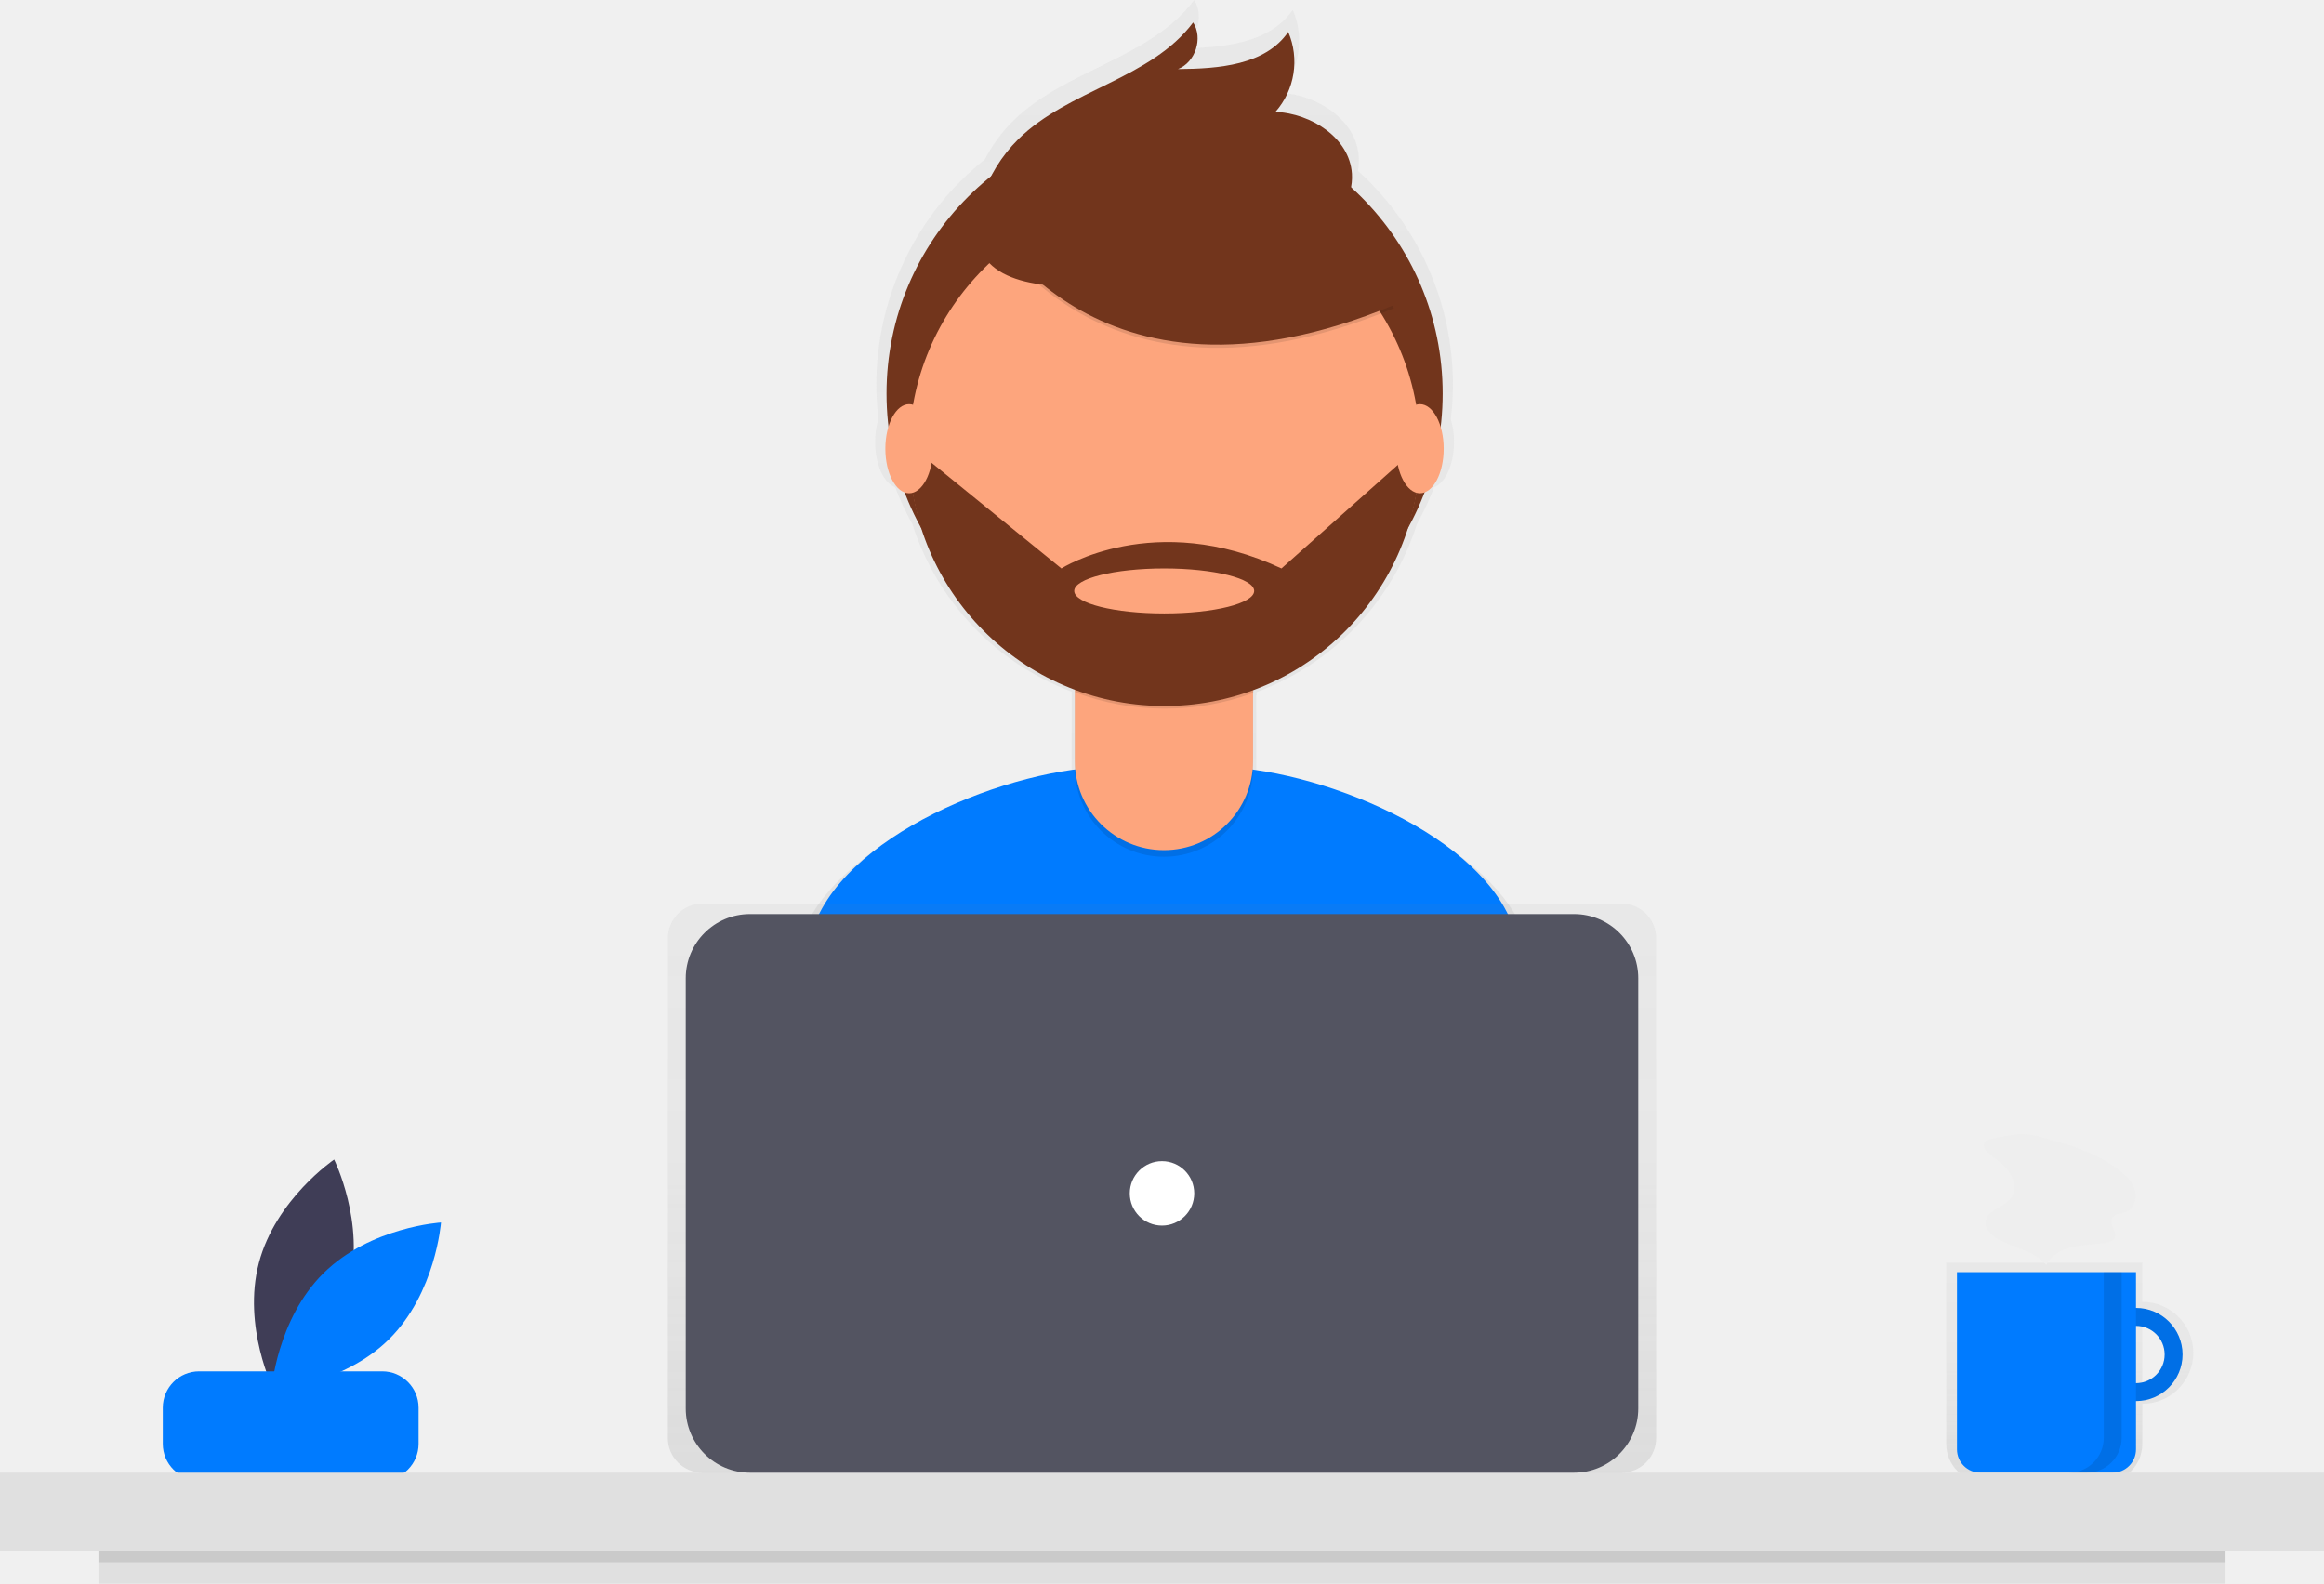
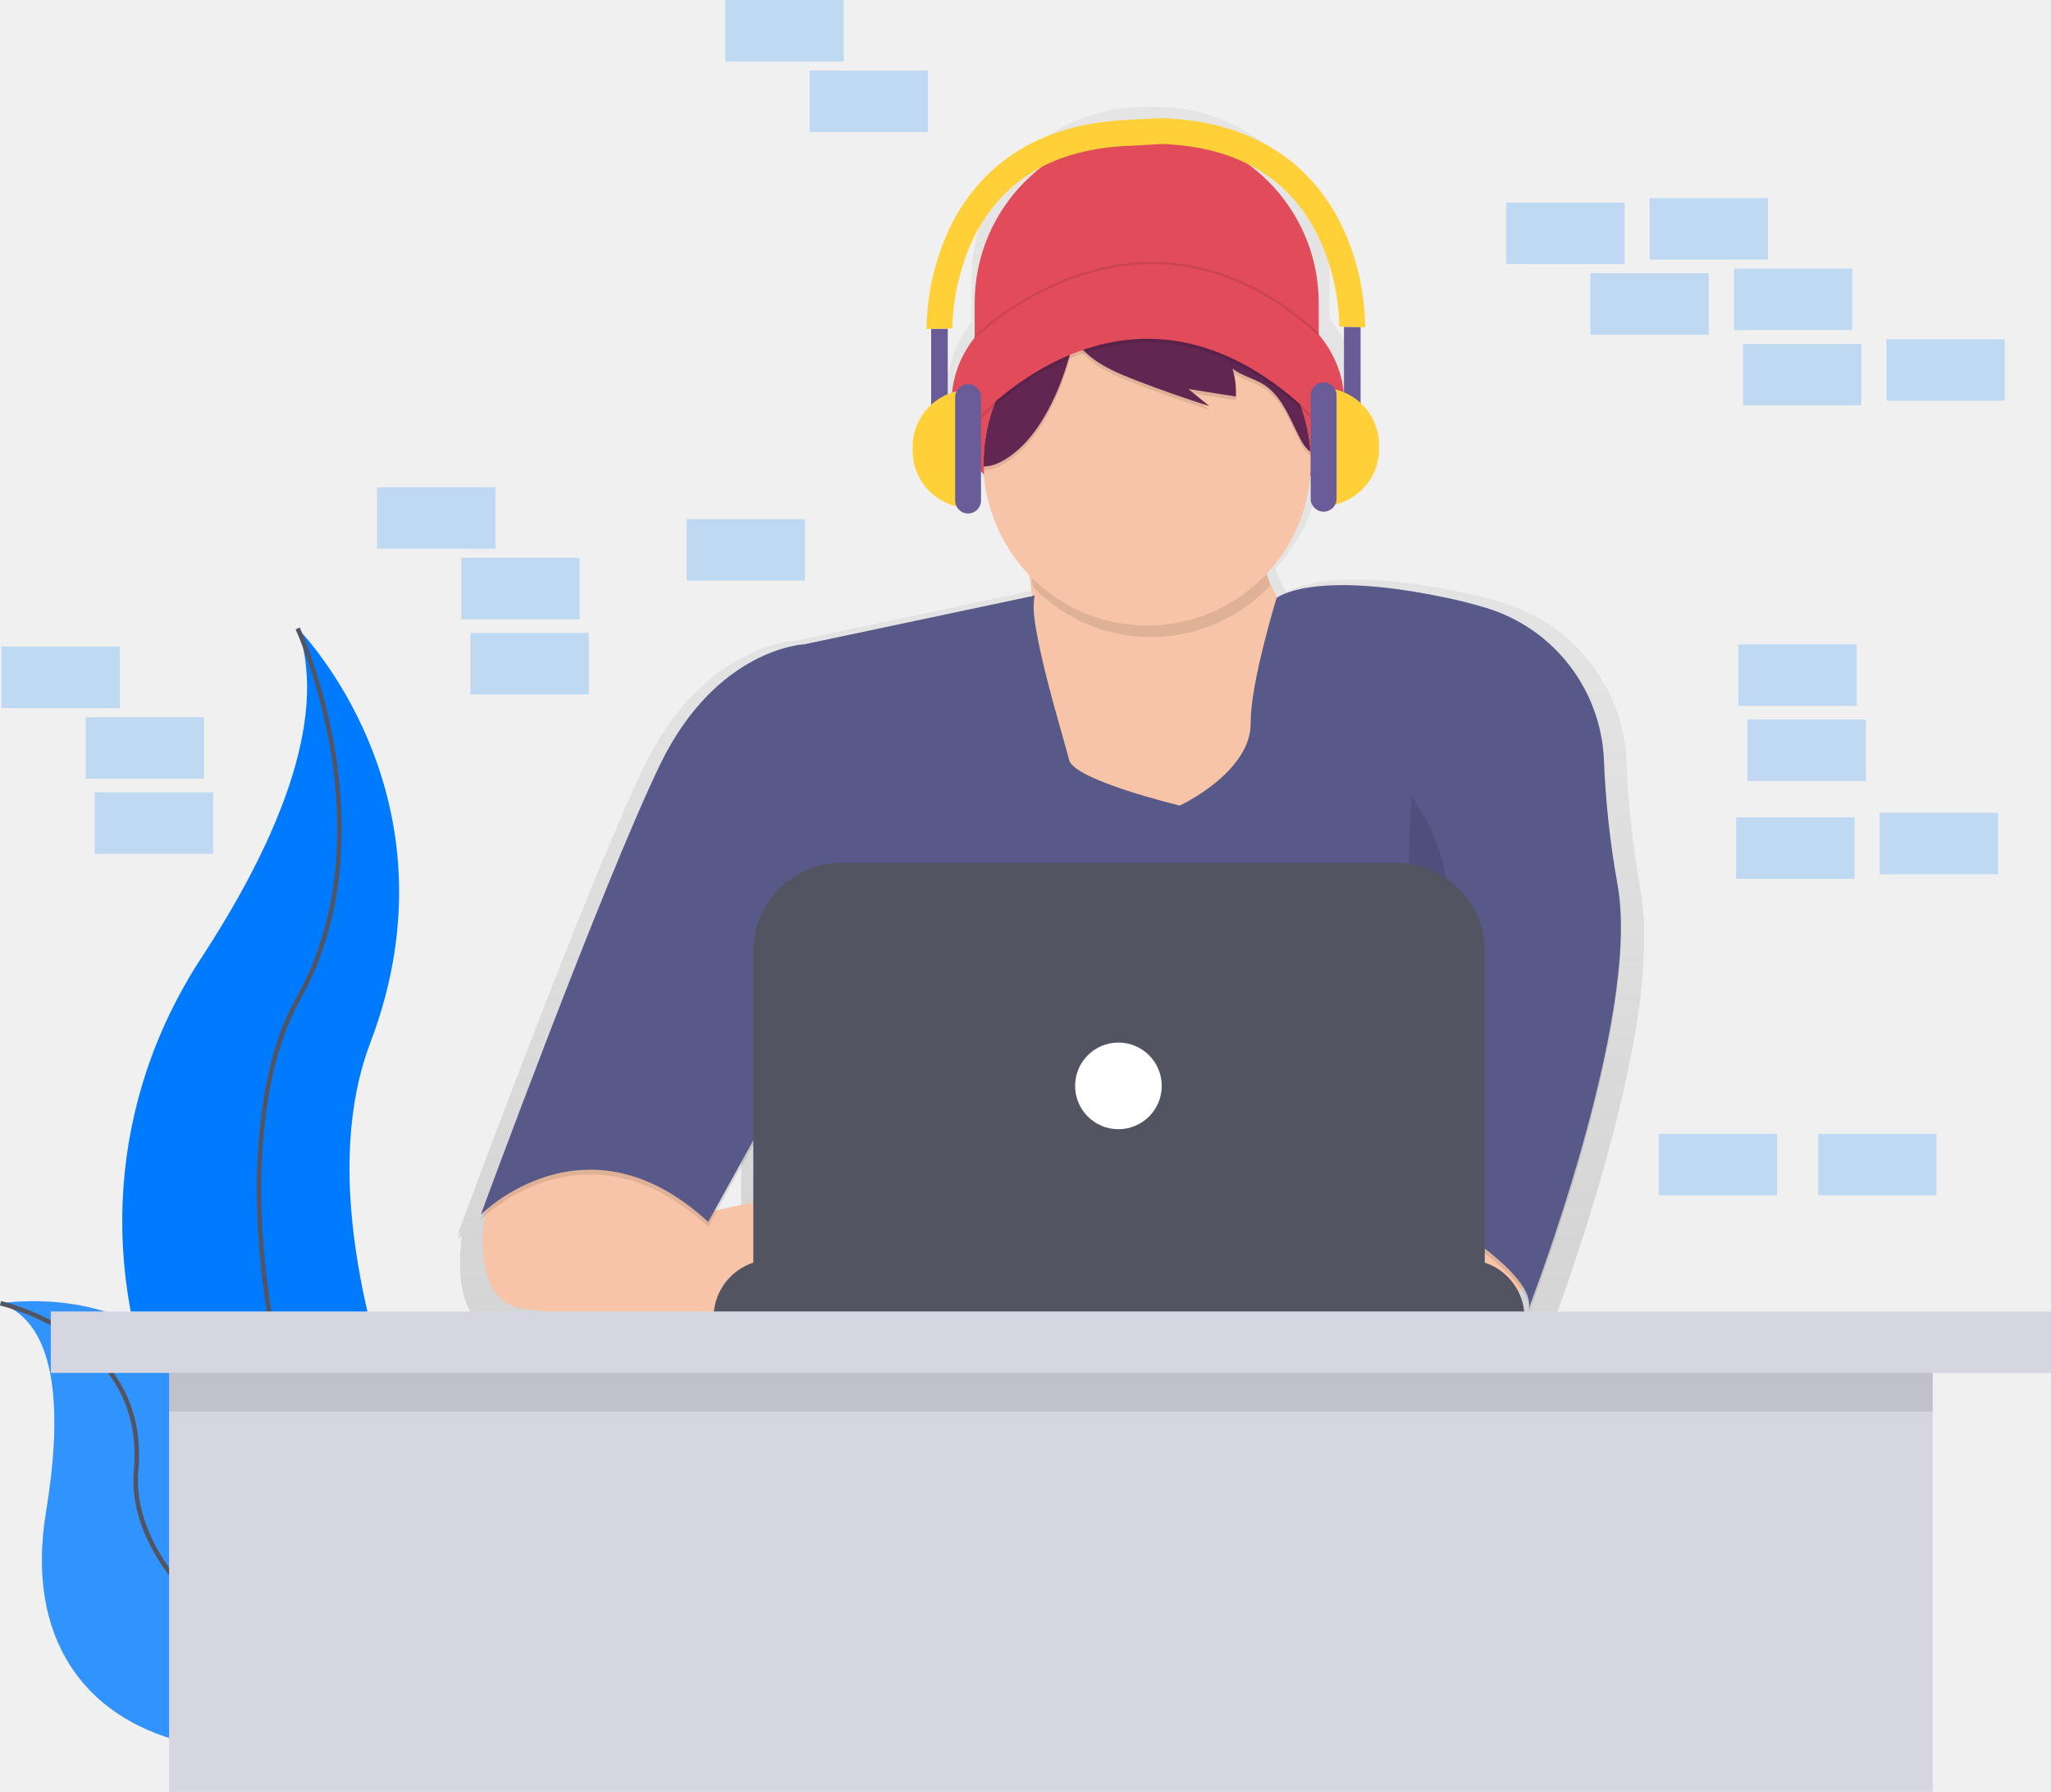
- <svg xmlns="http://www.w3.org/2000/svg" xmlns:xlink="http://www.w3.org/1999/xlink" id="e2165270-d70d-4354-9ac9-1848d055b0c2" data-name="Layer 1" width="971.44" height="662" viewBox="0 0 971.44 662">
+ <svg xmlns="http://www.w3.org/2000/svg" id="6088ba52-b752-42bb-ac91-0a74df332082" data-name="Layer 1" width="900.94" height="787" viewBox="0 0 900.94 787">
  <defs>
-     <linearGradient id="afa9b5ae-644d-481c-a512-b5b81b77e42b" x1="979.446" y1="738.59" x2="979.446" y2="646.785" gradientUnits="userSpaceOnUse">
+     <linearGradient id="33dd52eb-d837-4874-aadb-63a17bd6edfc" x1="611.05" y1="646" x2="611.05" y2="103.5" gradientUnits="userSpaceOnUse">
      <stop offset="0" stop-color="gray" stop-opacity="0.25" />
-       <stop offset="0.535" stop-color="gray" stop-opacity="0.12" />
+       <stop offset="0.54" stop-color="gray" stop-opacity="0.12" />
      <stop offset="1" stop-color="gray" stop-opacity="0.1" />
    </linearGradient>
-     <linearGradient id="bf9220ea-365d-417c-960f-9ff5535a2d22" x1="600.652" y1="650.105" x2="600.652" y2="119" xlink:href="#afa9b5ae-644d-481c-a512-b5b81b77e42b" />
-     <linearGradient id="b4202d31-0de8-4369-b735-813ee4300deb" x1="485.72" y1="615.598" x2="485.72" y2="377.704" xlink:href="#afa9b5ae-644d-481c-a512-b5b81b77e42b" />
  </defs>
-   <path d="M260.114,656.809c-6.985,26.598-31.459,43.22-31.459,43.22s-13.15-26.502-6.166-53.1,31.459-43.22,31.459-43.22S267.098,630.211,260.114,656.809Z" transform="translate(-114.2798 -119)" fill="#3f3d56" />
-   <path d="M249.52,651.183c-19.563,19.327-21.751,48.831-21.751,48.831s29.528-1.831,49.091-21.159,21.751-48.831,21.751-48.831S269.082,631.855,249.52,651.183Z" transform="translate(-114.2798 -119)" fill="#007bff" />
-   <rect x="68.053" y="573.241" width="106.916" height="45.496" rx="15.198" fill="#007bff" />
-   <g opacity="0.7">
-     <path d="M1009.774,663.178V646.785H927.805V722.606a15.984,15.984,0,0,0,15.984,15.984h50.001a15.984,15.984,0,0,0,15.984-15.984V705.802a21.312,21.312,0,0,0,0-42.624Zm0,34.427v-26.23a13.115,13.115,0,0,1,0,26.23Z" transform="translate(-114.2798 -119)" fill="url(#afa9b5ae-644d-481c-a512-b5b81b77e42b)" />
+   <rect x="763.63" y="283" width="52" height="27" fill="#007bff" opacity="0.2" />
+   <rect x="767.63" y="316" width="52" height="27" fill="#007bff" opacity="0.2" />
+   <rect x="724.63" y="87" width="52" height="27" fill="#007bff" opacity="0.2" />
+   <rect x="761.63" y="118" width="52" height="27" fill="#007bff" opacity="0.2" />
+   <rect x="661.63" y="89" width="52" height="27" fill="#007bff" opacity="0.2" />
+   <rect x="828.63" y="149" width="52" height="27" fill="#007bff" opacity="0.2" />
+   <rect x="765.63" y="151" width="52" height="27" fill="#007bff" opacity="0.2" />
+   <rect x="698.63" y="120" width="52" height="27" fill="#007bff" opacity="0.2" />
+   <rect x="825.63" y="357" width="52" height="27" fill="#007bff" opacity="0.2" />
+   <rect x="762.63" y="359" width="52" height="27" fill="#007bff" opacity="0.2" />
+   <path d="M280.17,332.5s73.29,73.29,31.92,182S383,804.14,383,804.14s-1.2-.18-3.43-.57C229.05,777,154.26,604.85,238,477,269.08,429.41,294.62,373.64,280.17,332.5Z" transform="translate(-149.42 -56.5)" fill="#007bff" />
+   <path d="M280.17,332.5s41.37,89.84,0,163.12-7.09,279,102.84,308.52" transform="translate(-149.42 -56.5)" fill="none" stroke="#535461" stroke-miterlimit="10" stroke-width="2" />
+   <path d="M149.63,628.92s83.63-13.32,91.25,61.63S401.7,775.89,401.7,775.89s-1,.68-2.87,1.91c-126.49,83-247.4,52.89-229.17-57.36C176.43,679.45,175.87,638.28,149.63,628.92Z" transform="translate(-149.42 -56.5)" fill="#007bff" />
+   <path d="M149.63,628.92s83.63-13.32,91.25,61.63S401.7,775.89,401.7,775.89s-1,.68-2.87,1.91c-126.49,83-247.4,52.89-229.17-57.36C176.43,679.45,175.87,638.28,149.63,628.92Z" transform="translate(-149.42 -56.5)" fill="#f5f5f5" opacity="0.2" />
+   <path d="M149.63,628.92s64.91,14.25,59.58,73.27S305.61,832,401.7,775.89" transform="translate(-149.42 -56.5)" fill="none" stroke="#535461" stroke-miterlimit="10" stroke-width="2" />
+   <rect x="0.63" y="284" width="52" height="27" fill="#007bff" opacity="0.2" />
+   <rect x="37.63" y="315" width="52" height="27" fill="#007bff" opacity="0.2" />
+   <rect x="318.63" width="52" height="27" fill="#007bff" opacity="0.2" />
+   <rect x="728.63" y="498" width="52" height="27" fill="#007bff" opacity="0.2" />
+   <rect x="41.63" y="348" width="52" height="27" fill="#007bff" opacity="0.2" />
+   <rect x="355.63" y="31" width="52" height="27" fill="#007bff" opacity="0.2" />
+   <rect x="165.63" y="214" width="52" height="27" fill="#007bff" opacity="0.2" />
+   <rect x="202.63" y="245" width="52" height="27" fill="#007bff" opacity="0.2" />
+   <rect x="301.63" y="228" width="52" height="27" fill="#007bff" opacity="0.2" />
+   <rect x="206.63" y="278" width="52" height="27" fill="#007bff" opacity="0.2" />
+   <rect x="798.63" y="498" width="52" height="27" fill="#007bff" opacity="0.2" />
+   <path d="M870.07,447.61a412.25,412.25,0,0,1-6.18-56.71h0a76,76,0,0,0-53.46-69.38c-5.46-1.68-11.47-3.25-18.11-4.66-58.2-12.36-75.88-1.57-77.89-.15A74.63,74.63,0,0,1,710,307.1c-.1-.34-.19-.68-.29-1a74.51,74.51,0,0,0,19.91-44.89c9.71-9.84,15.38-21.72,15.38-34.51,0-11-4.2-21.32-11.55-30.25V179.07a75.57,75.57,0,0,0-75.57-75.57h-6.13a75.57,75.57,0,0,0-75.57,75.57v18.73c-6.67,8.61-10.45,18.44-10.45,28.88,0,12.52,5.44,24.16,14.78,33.88a74.52,74.52,0,0,0,20.74,46.34c.41,2.84.83,5.89,1.24,9.11L498.39,338s-40.14,1.65-66,55C410.52,438.19,367,554.29,354.11,588.85h0c-2.33,6.26-3.65,9.85-3.65,9.85s.43-.43,1.24-1.17l-1.24,3.37s.63-.64,1.83-1.69c-1.82,14.46-2.08,39.29,16.86,42.38,15.88,2.59,56.8,3.66,87.71,4.09v0H459c20.49.27,36.08.27,36.08.27v-.27H827.52v-3.41a22.91,22.91,0,0,0-1.83-9l.46-.56a18.25,18.25,0,0,1,3.45,8,8,8,0,0,1-.16.84l.2-.51a8.56,8.56,0,0,1-.2,2.71s42.65-109.89,42.19-175.51A111.17,111.17,0,0,0,870.07,447.61ZM604.22,330.86a76.25,76.25,0,0,1-1.06-9.48s0-.06,0-.09C603.53,324.38,603.89,327.58,604.22,330.86ZM475,566.9v26.19L458.6,596.6Z" transform="translate(-149.42 -56.5)" fill="url(#33dd52eb-d837-4874-aadb-63a17bd6edfc)" />
+   <path d="M503.71,57.57h0a75.57,75.57,0,0,1,75.57,75.57v32.24a0,0,0,0,1,0,0H428.14a0,0,0,0,1,0,0V133.14A75.57,75.57,0,0,1,503.71,57.57Z" fill="#e14b5a" />
+   <ellipse cx="504.24" cy="175.95" rx="86.14" ry="59.19" fill="#e14b5a" />
+   <path d="M598.44,289.79s18,94.07,0,119.44,55,35.41,55,35.41L729,417.16l10.57-67.65s-46-25.9-36.47-78.22Z" transform="translate(-149.42 -56.5)" fill="#f7c4a7" />
+   <path d="M821.46,606.89s4.76,20.61-21.14,24.31a146.45,146.45,0,0,1-46.08-.55l-5.71-51.77h60.25Z" transform="translate(-149.42 -56.5)" fill="#f7c4a7" />
+   <path d="M364.12,580.51S352.68,627,378.58,631.2s121,4.23,121,4.23v-55l-43.06,9.2L416.1,550.87Z" transform="translate(-149.42 -56.5)" fill="#f7c4a7" />
+   <path d="M604,320.18l-101.21,21.4s-38.58,1.59-63.42,52.85-78.75,197.66-78.75,197.66,46-46.51,99.89,3.17l35.94-65-7.93,103.06H767V584.69s58.13,31.18,53.91,48.62c0,0,49.75-128.18,39-186.43a396.18,396.18,0,0,1-5.94-54.5h0a73,73,0,0,0-51.38-66.67c-5.24-1.61-11-3.12-17.4-4.47-59.72-12.68-75,0-75,0s-11.57,37.64-11.36,54.7c.26,21.93-31.18,36.47-31.18,36.47s-46.51-11.1-48.62-20.08S600.28,330.75,604,320.18Z" transform="translate(-149.42 -56.5)" opacity="0.1" />
+   <path d="M604,318.07l-101.21,21.4s-38.58,1.59-63.42,52.85S360.61,590,360.61,590s46-46.51,99.89,3.17l35.94-65L488.51,631.2H767V582.58s58.13,31.18,53.91,48.62c0,0,49.75-128.18,39-186.43a396.18,396.18,0,0,1-5.94-54.5h0a73,73,0,0,0-51.38-66.67c-5.24-1.61-11-3.12-17.4-4.47-59.72-12.68-75,0-75,0s-11.57,37.64-11.36,54.7c.26,21.93-31.18,36.47-31.18,36.47s-46.51-11.1-48.62-20.08S600.28,328.64,604,318.07Z" transform="translate(-149.42 -56.5)" fill="#575988" />
+   <path d="M707.42,313.58a71.53,71.53,0,0,1-2.76-37.52L600,294.55s1.51,7.91,3.22,19.76a71.86,71.86,0,0,0,104.18-.73Z" transform="translate(-149.42 -56.5)" opacity="0.1" />
+   <path d="M725.27,259.67a71.88,71.88,0,0,1-143.73,1.74c0-.58,0-1.16,0-1.74a71.89,71.89,0,0,1,40.29-64.59q3.23-1.58,6.64-2.84a72.39,72.39,0,0,1,37-3.44h0a71.82,71.82,0,0,1,59.61,66.1Q725.27,257.27,725.27,259.67Z" transform="translate(-149.42 -56.5)" fill="#f7c4a7" />
+   <g opacity="0.1">
+     <path d="M628.36,193.93l.1-.06q-3.41,1.26-6.64,2.84a71.89,71.89,0,0,0-40.29,64.59c0,.58,0,1.16,0,1.74a16,16,0,0,0,6.45-1.55c17.52-8.18,28-33.2,32.16-50.65C621.64,204.59,623.05,197.55,628.36,193.93Z" transform="translate(-149.42 -56.5)" />
+     <path d="M683.37,195.94a71.28,71.28,0,0,0-17.87-5.51,23.06,23.06,0,0,1,12.83,8.06,32.86,32.86,0,0,1,3.93,7,72.07,72.07,0,0,0-60.45,1.25c4.51,9.89,18.5,15.28,27.84,18.89q15.34,5.92,31,10.83l-9.24-7.5,20.87,3.32a36.15,36.15,0,0,0-1.46-12.3c4,3.22,9.3,4.3,13.64,7,8.13,5.13,11.52,15,15.95,23.55,1.17,2.26,2.55,4.57,4.66,6A71.91,71.91,0,0,0,683.37,195.94Z" transform="translate(-149.42 -56.5)" />
  </g>
-   <path d="M1007.137,665.744a19.459,19.459,0,1,0,19.459,19.459A19.459,19.459,0,0,0,1007.137,665.744Zm0,31.433a11.975,11.975,0,1,1,11.975-11.975A11.975,11.975,0,0,1,1007.137,697.178Z" transform="translate(-114.2798 -119)" fill="#007bff" />
-   <path d="M1007.137,665.744a19.459,19.459,0,1,0,19.459,19.459A19.459,19.459,0,0,0,1007.137,665.744Zm0,31.433a11.975,11.975,0,1,1,11.975-11.975A11.975,11.975,0,0,1,1007.137,697.178Z" transform="translate(-114.2798 -119)" opacity="0.1" />
-   <path d="M818.016,531.776H892.857a0,0,0,0,1,0,0v74.072a9.75,9.75,0,0,1-9.75,9.75H827.766a9.75,9.75,0,0,1-9.75-9.75V531.776A0,0,0,0,1,818.016,531.776Z" fill="#007bff" />
-   <rect y="615.598" width="971.44" height="32.93" fill="#e0e0e0" />
-   <g opacity="0.7">
-     <path d="M753.249,514.265c-10.412-37.792-69.438-65.389-113.851-71.508.006-.279.021-.555.021-.836V409.571c.047-.017.096-.032.143-.049v-1.226A110.939,110.939,0,0,0,706.573,338.064a119.882,119.882,0,0,0,7.15-15.416c4.741-1.726,8.322-9.545,8.322-18.939a33.069,33.069,0,0,0-1.338-9.495,121.528,121.528,0,0,0,.889-14.419,120.179,120.179,0,0,0-39.697-89.382,23.448,23.448,0,0,0,.375-5.877c-1.005-15.527-17.589-26.076-33.133-26.781a32.8,32.8,0,0,0,5.531-34.637c-9.911,14.439-30.259,15.974-47.772,16.088,7.557-2.926,10.957-13.397,6.562-20.205-18.304,24.534-53.985,29.077-75.756,50.594a63.863,63.863,0,0,0-11.78,16.067,120.241,120.241,0,0,0-45.319,94.135,121.556,121.556,0,0,0,.872,14.289,32.964,32.964,0,0,0-1.38,9.625c0,9.437,3.615,17.28,8.388,18.958a119.884,119.884,0,0,0,7.183,15.467,110.917,110.917,0,0,0,66.541,69.985v33.802c0,.26.014.517.02.776-44.581,6.014-104.079,33.828-114.398,71.924-8.911,32.899-18.424,69.028-23.157,90.241,40.568,28.506,125.693,45.243,179.041,45.243,50.687,0,133.533-15.107,172.907-41.063C772.361,585.734,762.548,548.018,753.249,514.265Z" transform="translate(-114.2798 -119)" fill="url(#bf9220ea-365d-417c-960f-9ff5535a2d22)" />
-   </g>
-   <path d="M603.61,640.722c48.896,0,128.814-14.573,166.797-39.612-4.114-22.484-13.58-58.868-22.55-91.428-11.424-41.468-83.528-70.216-126.54-70.216h-41.449c-43.146,0-115.353,28.915-126.634,70.56-8.596,31.736-17.773,66.589-22.338,87.052C470.031,624.575,552.148,640.722,603.61,640.722Z" transform="translate(-114.2798 -119)" fill="#007bff" />
-   <circle cx="486.807" cy="164.497" r="116.236" fill="#72351c" />
-   <path d="M449.291,261.311H523.77a0,0,0,0,1,0,0v59.583a37.239,37.239,0,0,1-37.239,37.239h-0a37.239,37.239,0,0,1-37.239-37.239V261.311A0,0,0,0,1,449.291,261.311Z" opacity="0.1" />
-   <path d="M459.974,258.553H513.087a10.683,10.683,0,0,1,10.683,10.683v48.9a37.239,37.239,0,0,1-37.239,37.239h-0a37.239,37.239,0,0,1-37.239-37.239V269.236A10.683,10.683,0,0,1,459.974,258.553Z" fill="#fda57d" />
-   <path d="M563.709,408.434a107.191,107.191,0,0,0,74.479.206v-9.149H563.709Z" transform="translate(-114.2798 -119)" opacity="0.1" />
-   <circle cx="486.807" cy="187.668" r="106.753" fill="#fda57d" />
-   <path d="M525.046,209.565S570.036,300.888,696.948,247.84L667.402,201.507l-52.376-18.802Z" transform="translate(-114.2798 -119)" opacity="0.1" />
-   <path d="M525.046,208.222s44.99,91.323,171.901,38.275L667.402,200.164,615.026,181.362Z" transform="translate(-114.2798 -119)" fill="#72351c" />
-   <path d="M524.647,202.052a61.67,61.67,0,0,1,15.285-24.863c21.001-20.757,55.422-25.139,73.079-48.806,4.24,6.568.959,16.668-6.33,19.491,16.894-.11,36.523-1.59,46.084-15.519a31.642,31.642,0,0,1-5.336,33.413c14.994.681,30.993,10.857,31.962,25.835.646,9.979-5.611,19.427-13.811,25.149s-18.121,8.35-27.886,10.503C609.188,233.54,506.046,259.882,524.647,202.052Z" transform="translate(-114.2798 -119)" fill="#72351c" />
-   <path d="M707.836,307.602h-2.83l-55.062,49.019c-53.048-24.845-91.994,0-91.994,0L500.201,309.617l-5.823.732a106.75,106.75,0,0,0,213.458-2.746ZM600.924,375.423c-20.768,0-37.603-4.209-37.603-9.401s16.836-9.401,37.603-9.401,37.603,4.209,37.603,9.401S621.692,375.423,600.924,375.423Z" transform="translate(-114.2798 -119)" fill="#72351c" />
-   <ellipse cx="380.011" cy="187.566" rx="9.93" ry="18.62" fill="#fda57d" />
-   <ellipse cx="593.545" cy="187.566" rx="9.93" ry="18.62" fill="#fda57d" />
-   <g opacity="0.7">
-     <rect x="279.158" y="377.704" width="413.124" height="237.894" rx="14.5" fill="url(#b4202d31-0de8-4369-b735-813ee4300deb)" />
-   </g>
-   <rect x="286.642" y="382.093" width="398.156" height="233.505" rx="26.835" fill="#535461" />
-   <circle cx="485.72" cy="498.846" r="13.471" fill="#fff" />
-   <rect x="41.163" y="648.529" width="889.115" height="13.471" fill="#e0e0e0" />
-   <rect x="41.163" y="648.529" width="889.115" height="4.49" opacity="0.1" />
-   <path d="M993.665,650.776v69.228a14.594,14.594,0,0,1-14.594,14.594h7.484a14.594,14.594,0,0,0,14.594-14.594V650.776Z" transform="translate(-114.2798 -119)" opacity="0.1" />
-   <path d="M947.064,594.979c-1.262.216-2.686.557-3.305,1.678-.982,1.78.797,3.786,2.421,5.009,2.999,2.259,6.16,4.478,8.199,7.632s2.679,7.554.451,10.576c-2.91,3.946-9.852,4.795-10.524,9.652-.431,3.118,2.264,5.778,4.995,7.343,6.741,3.862,15.432,4.892,20.315,10.935,2.02-4.154,6.538-6.555,11.042-7.58s9.183-.949,13.749-1.644c1.474-.225,3.135-.675,3.794-2.012,1.276-2.59-2.362-5.697-1.106-8.298.956-1.979,3.763-1.826,5.813-2.618,3.338-1.291,4.715-5.587,3.767-9.038s-3.624-6.148-6.438-8.36c-7.584-5.96-16.704-9.464-25.927-11.985-4.29-1.172-9.326-3.011-13.781-3.189C956.227,592.907,951.322,594.251,947.064,594.979Z" transform="translate(-114.2798 -119)" fill="#eee" />
+   <path d="M628.36,192.3l.1-.06q-3.41,1.26-6.64,2.84a71.89,71.89,0,0,0-40.29,64.59c0,.58,0,1.16,0,1.74a16,16,0,0,0,6.45-1.55c17.52-8.18,28-33.2,32.16-50.65C621.64,203,623.05,195.93,628.36,192.3Z" transform="translate(-149.42 -56.5)" fill="#632652" />
+   <path d="M683.37,194.32a71.28,71.28,0,0,0-17.87-5.51,23.06,23.06,0,0,1,12.83,8.06,32.86,32.86,0,0,1,3.93,7,72.07,72.07,0,0,0-60.45,1.25c4.51,9.89,18.5,15.28,27.84,18.89q15.34,5.92,31,10.83l-9.24-7.5,20.87,3.32a36.15,36.15,0,0,0-1.46-12.3c4,3.22,9.3,4.3,13.64,7,8.13,5.13,11.52,15,15.95,23.55,1.17,2.26,2.55,4.57,4.66,6A71.91,71.91,0,0,0,683.37,194.32Z" transform="translate(-149.42 -56.5)" fill="#632652" />
+   <path d="M573.33,247.82s74-92,159.61,0l-7.4-20.61s-40.17-58.66-68.7-46-56.55,21.67-56.55,21.67Z" transform="translate(-149.42 -56.5)" opacity="0.1" />
+   <path d="M573.33,246.19s74-92,159.61,0l-7.4-20.61s-40.17-58.66-68.7-46-56.55,21.67-56.55,21.67Z" transform="translate(-149.42 -56.5)" fill="#e14b5a" />
+   <path d="M512.55,444.38s-15.85,42.28,6.34,80.33-19.55,53.91-19.55,53.91" transform="translate(-149.42 -56.5)" opacity="0.1" />
+   <path d="M769.4,406.33s27.48,34.88,9.51,66.06S762,578.62,762,578.62" transform="translate(-149.42 -56.5)" opacity="0.1" />
+   <path d="M338.82,553.3H644.29a25.37,25.37,0,0,1,25.37,25.37v0a0,0,0,0,1,0,0H313.46a0,0,0,0,1,0,0v0A25.37,25.37,0,0,1,338.82,553.3Z" fill="#535461" />
+   <path d="M369.9,378.89H613.22a39,39,0,0,1,39,39V559.11a0,0,0,0,1,0,0H330.9a0,0,0,0,1,0,0V417.89A39,39,0,0,1,369.9,378.89Z" fill="#535461" />
+   <circle cx="491.29" cy="476.93" r="19.03" fill="#fff" />
+   <path d="M577.56,204.7s72.72-72.68,151.15-1.33" transform="translate(-149.42 -56.5)" fill="none" stroke="#000" stroke-miterlimit="10" opacity="0.1" />
+   <rect x="590.36" y="143.57" width="7.3" height="41.39" fill="#6a5c99" />
+   <path d="M580.62,170.35h0a25.16,25.16,0,0,1,25.16,25.16v1.62a25.16,25.16,0,0,1-25.16,25.16h0a0,0,0,0,1,0,0V170.35a0,0,0,0,1,0,0Z" fill="#ffd037" />
+   <rect x="575.75" y="167.92" width="11.36" height="56.81" rx="5.68" ry="5.68" fill="#6a5c99" />
+   <rect x="558.44" y="200.88" width="7.3" height="41.39" transform="translate(974.76 386.65) rotate(-180)" fill="#6a5c99" />
+   <path d="M550.32,227.66h0a25.16,25.16,0,0,1,25.16,25.16v1.62a25.16,25.16,0,0,1-25.16,25.16h0a0,0,0,0,1,0,0V227.66A0,0,0,0,1,550.32,227.66Z" transform="translate(976.38 450.76) rotate(180)" fill="#ffd037" />
+   <rect x="568.99" y="225.23" width="11.36" height="56.81" rx="5.68" ry="5.68" transform="translate(999.92 450.76) rotate(-180)" fill="#6a5c99" />
+   <path d="M738.92,155.83c-9.89-20.56-31.43-45.42-77.86-47.41v-.06l-.56,0h0l-16.45.78v.08c-46.12,2.12-67.56,26.89-77.42,47.38A106.59,106.59,0,0,0,556.41,201l5.68-.14,5.68-.13A96.65,96.65,0,0,1,577,161.21c12.52-25.72,35.56-39.39,68.47-40.66h0l14.55-.81h0C692.95,121,716,134.69,728.51,160.4a96.65,96.65,0,0,1,9.25,39.54l5.68.13,5.68.14A106.59,106.59,0,0,0,738.92,155.83Z" transform="translate(-149.42 -56.5)" fill="#ffd037" />
+   <rect x="74.28" y="579" width="774.71" height="208" fill="#d6d6e3" />
+   <rect x="74.28" y="593" width="774.71" height="27" opacity="0.1" />
+   <rect x="22.31" y="576" width="878.63" height="27" fill="#d6d6e3" />
</svg>
